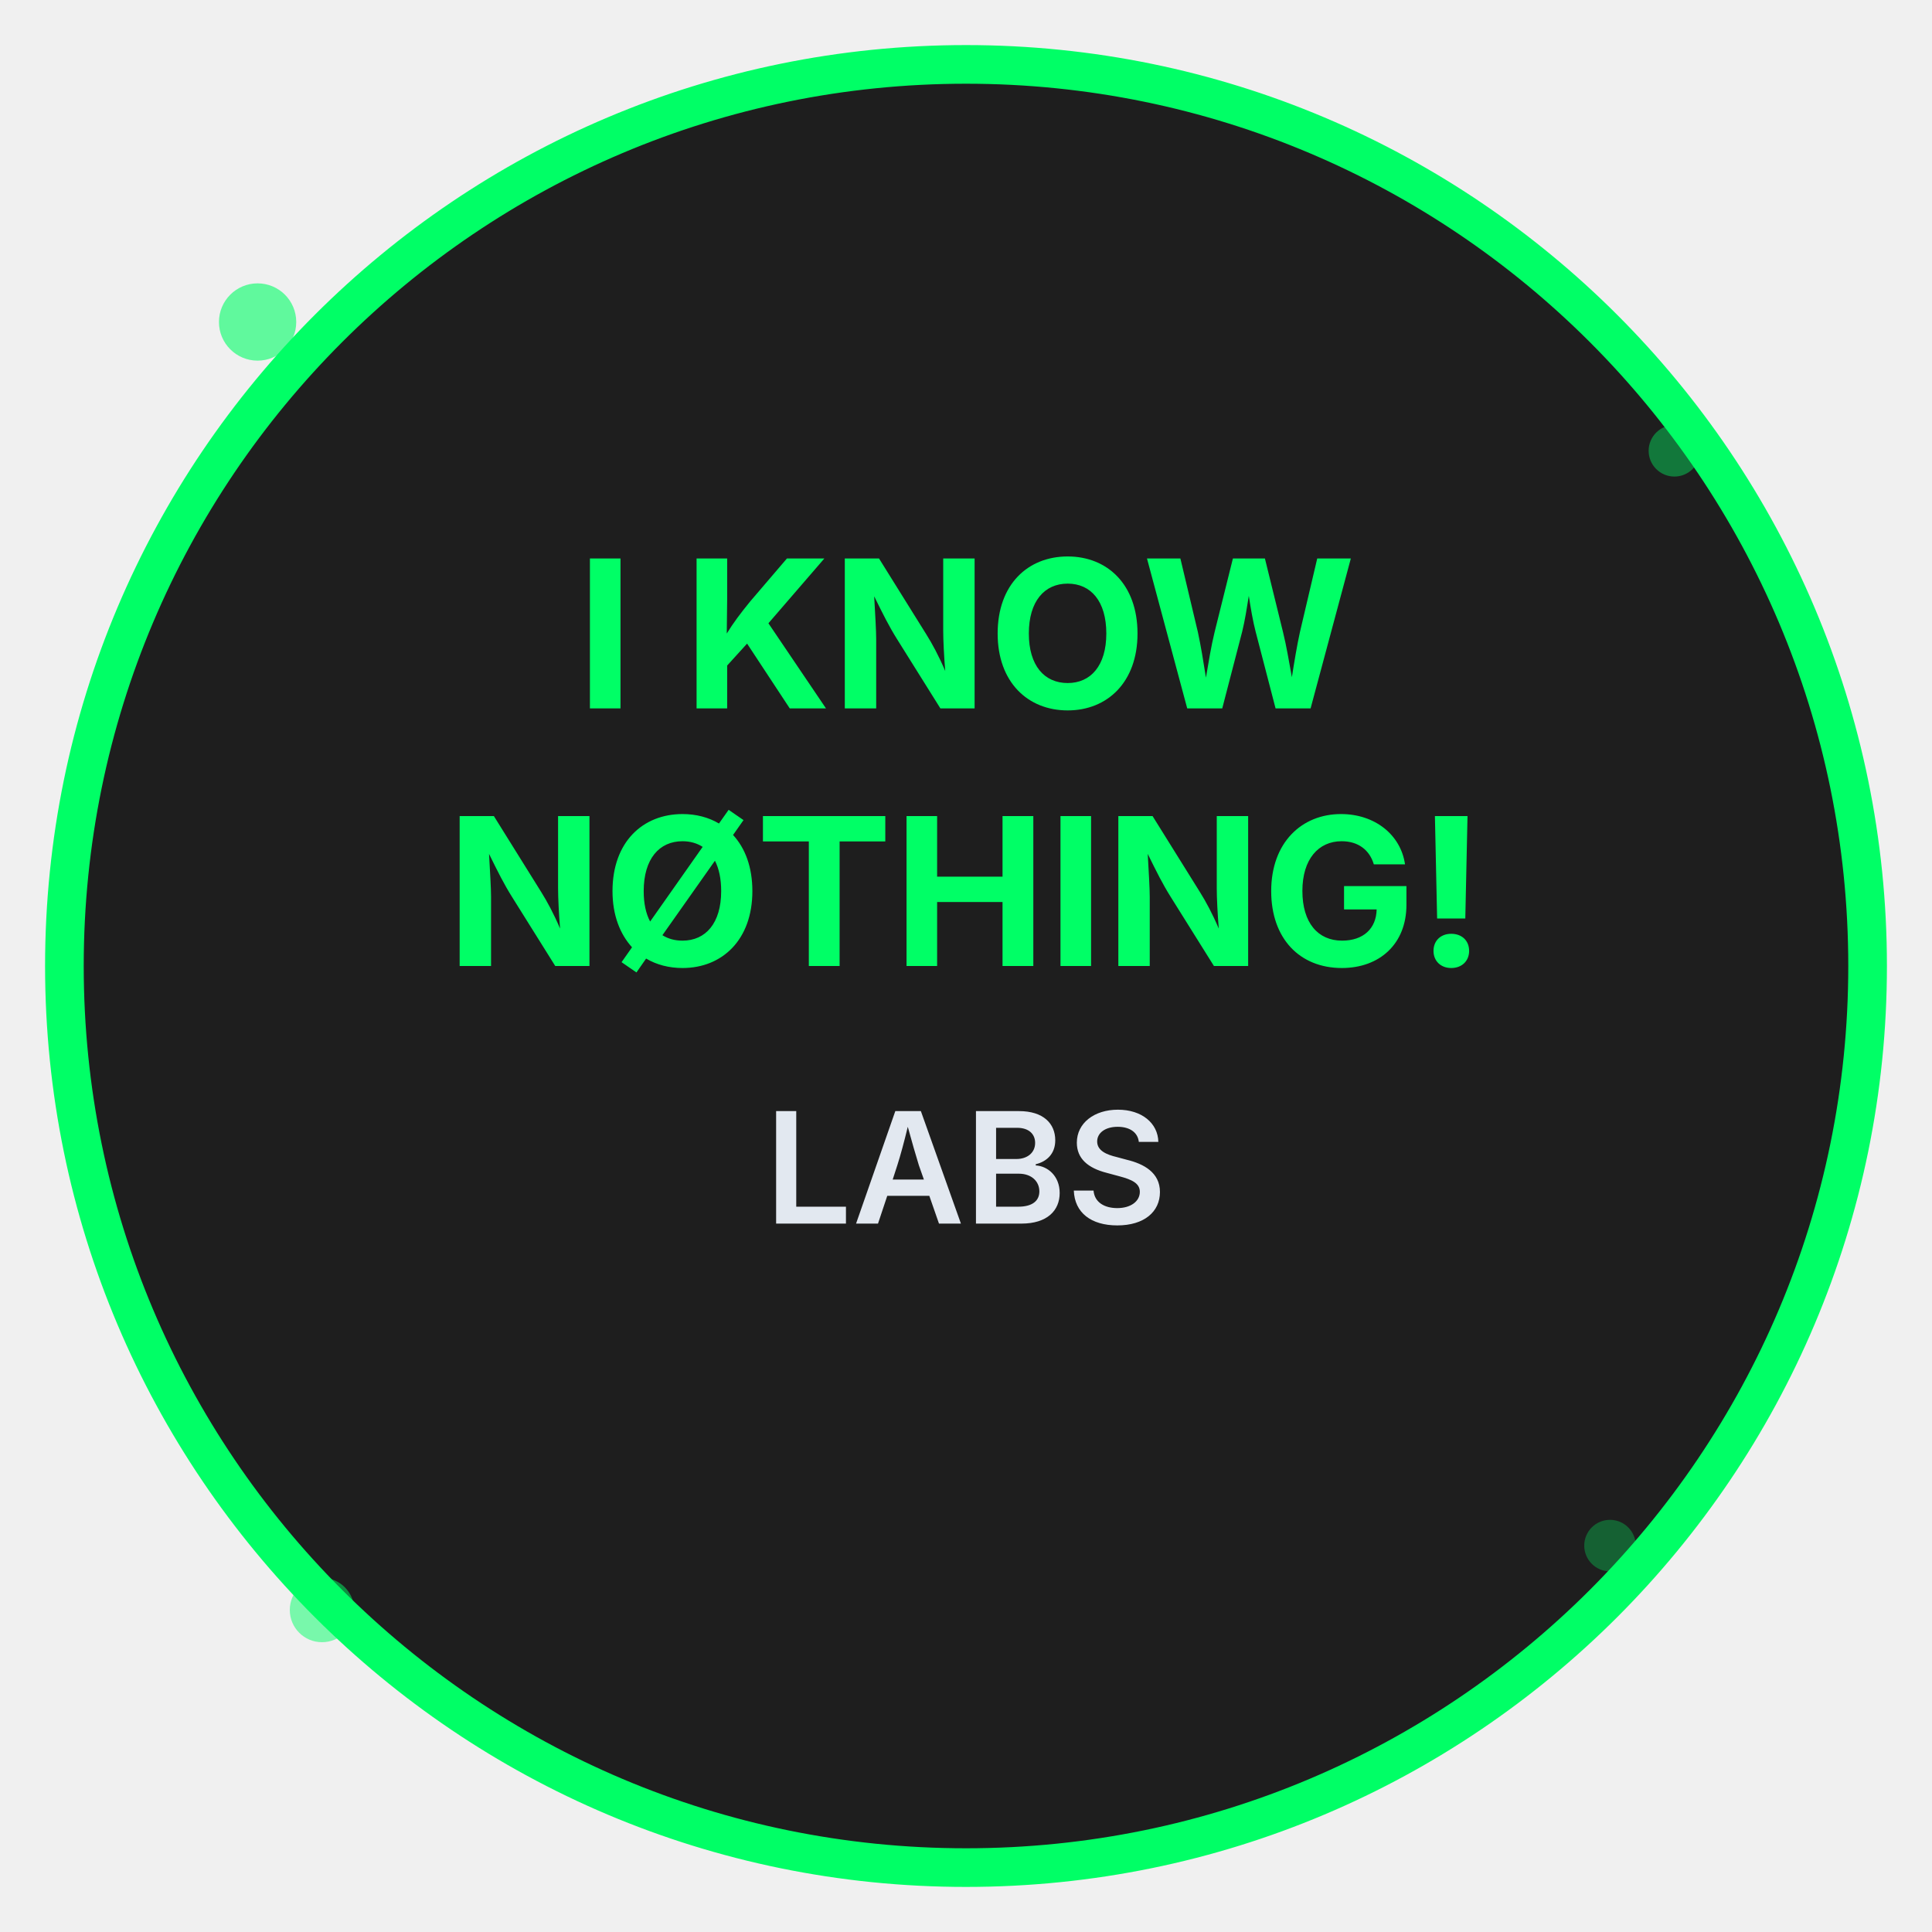
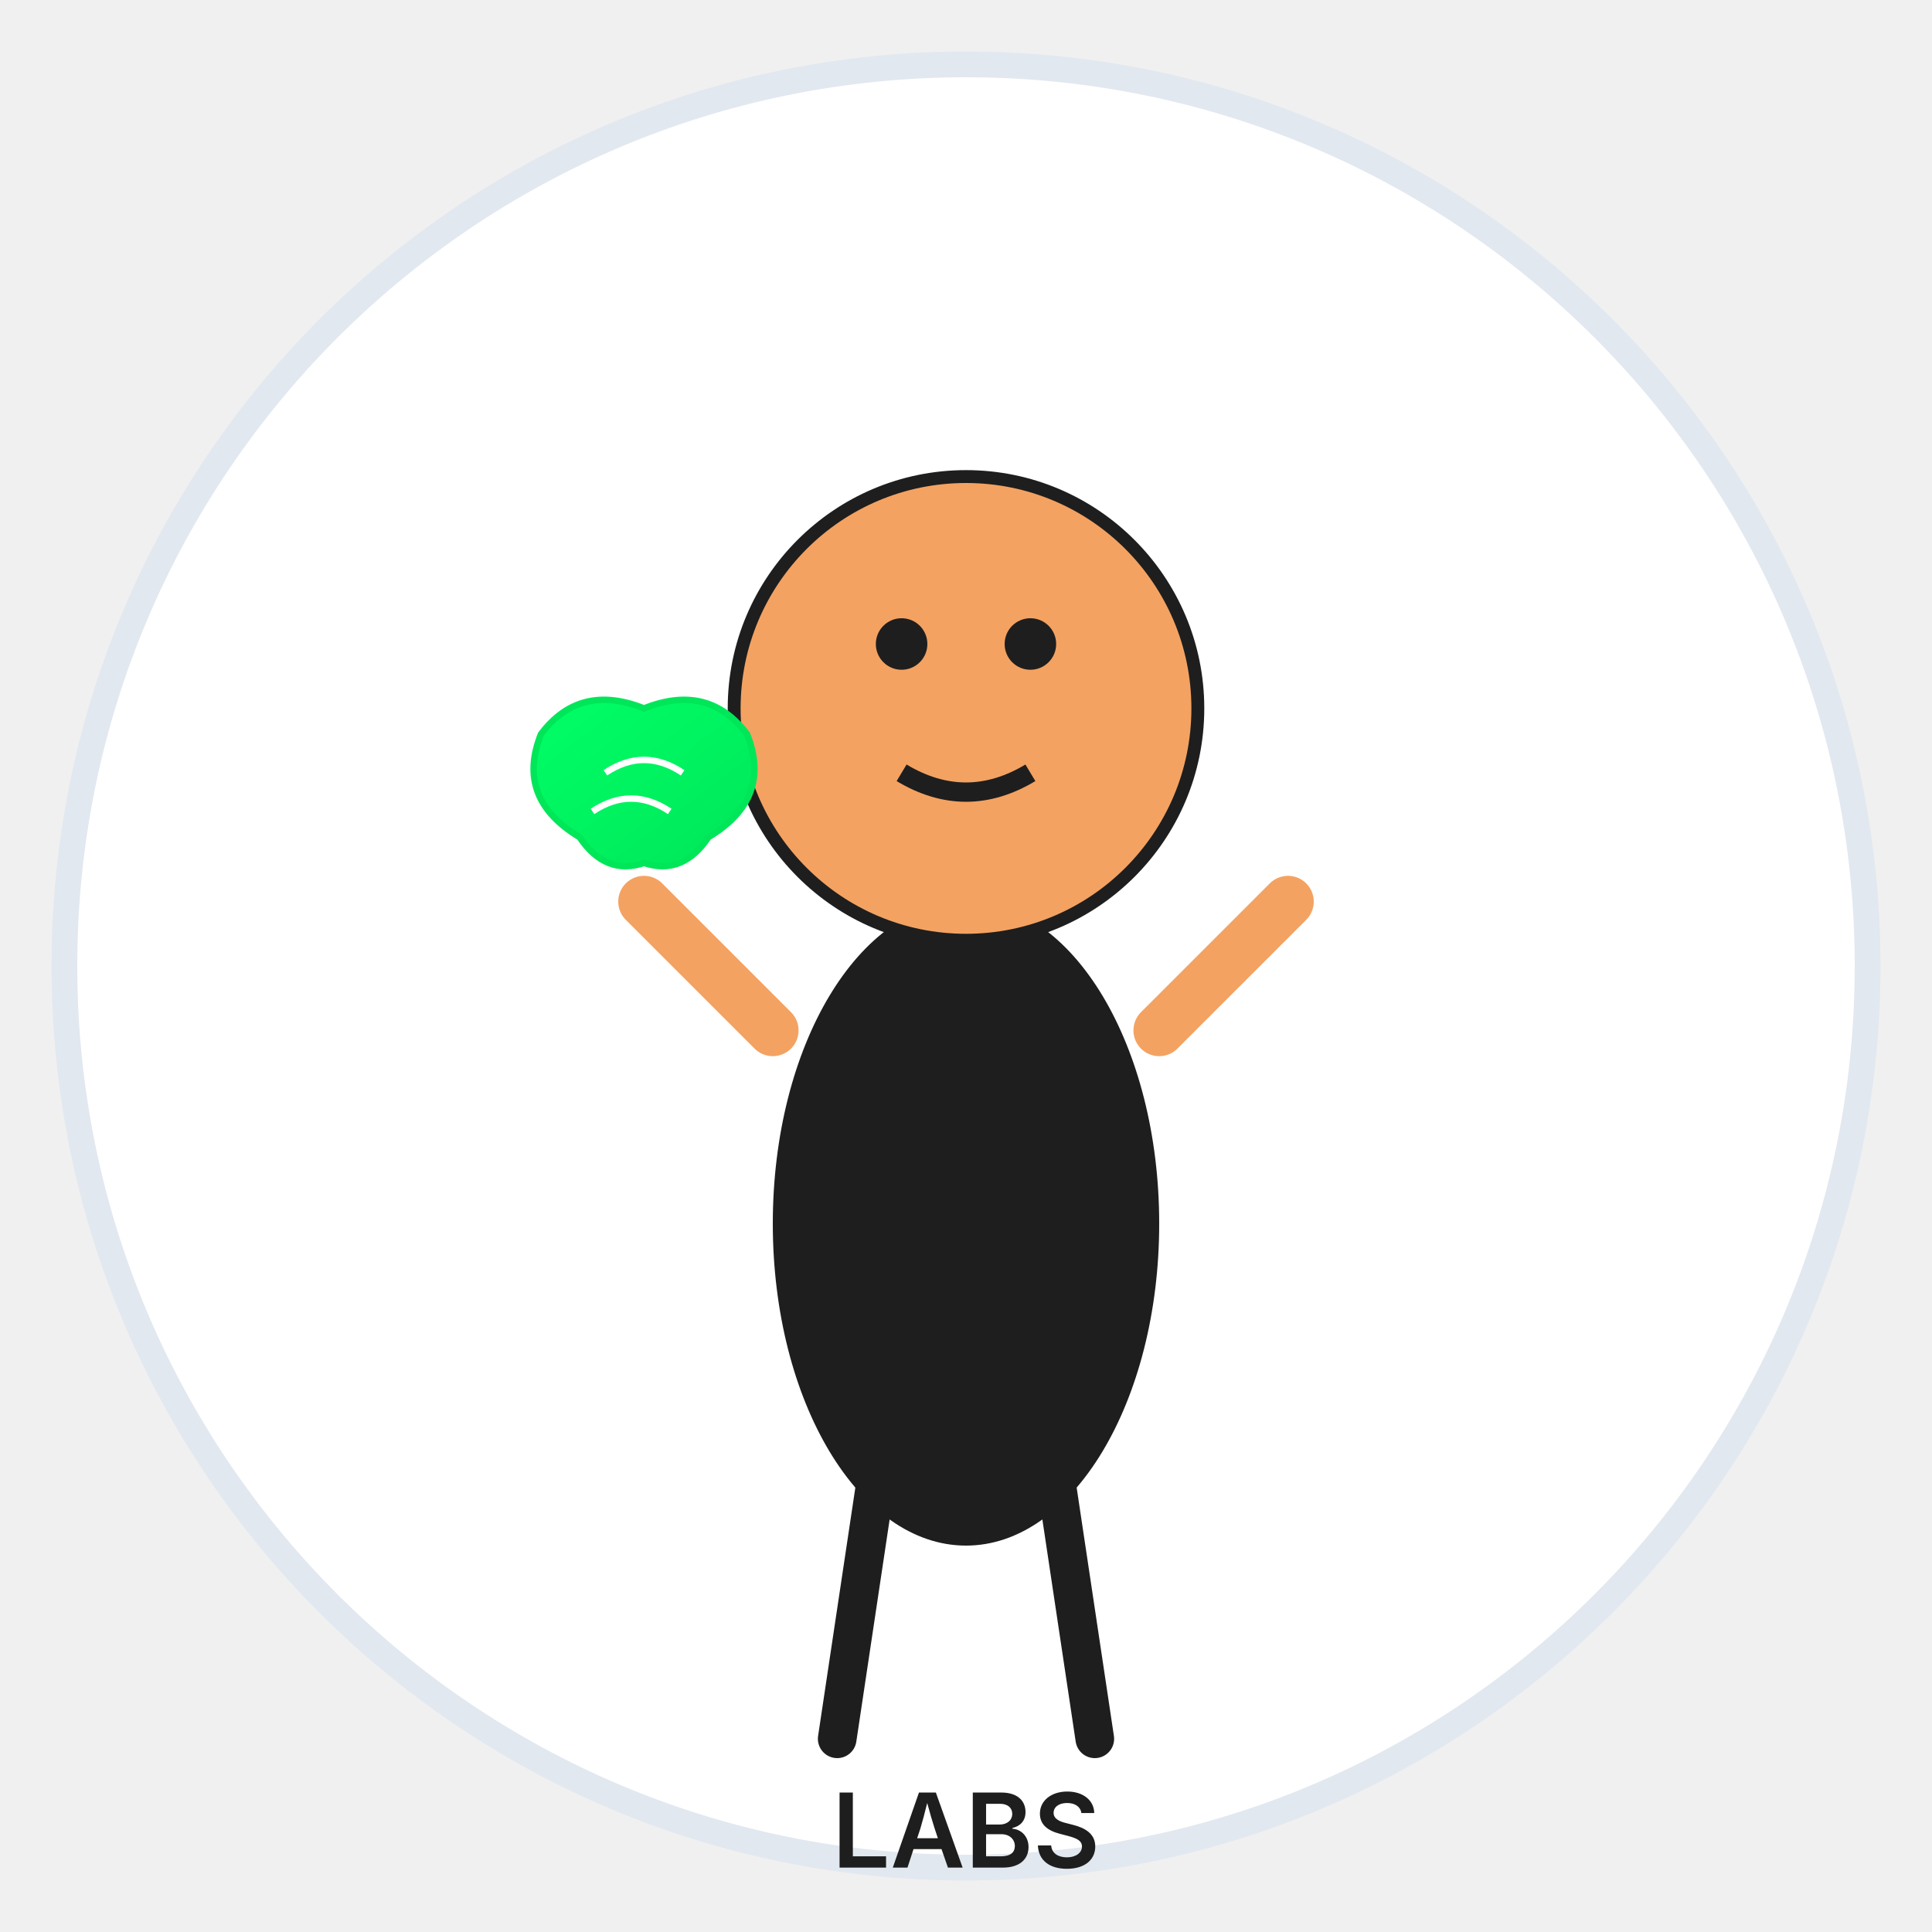
<svg xmlns="http://www.w3.org/2000/svg" width="150" height="150" viewBox="0 0 150 150">
  <defs>
-     <style>
-       .brand-text { font-family: 'Inter', -apple-system, BlinkMacSystemFont, 'Segoe UI', sans-serif; }
-     </style>
+     <linearGradient id="brainGrad" x1="0%" y1="0%" x2="100%" y2="100%">
+       <stop offset="0%" stop-color="#00FF66" />
+       <stop offset="100%" stop-color="#00E659" />
+     </linearGradient>
  </defs>
-   <circle cx="75" cy="75" r="70" fill="#1e1e1e" stroke="#00FF66" stroke-width="3" />
-   <text x="75" y="55" class="brand-text" font-size="16" font-weight="700" text-anchor="middle" fill="#00FF66">I KNOW</text>
-   <text x="75" y="75" class="brand-text" font-size="16" font-weight="700" text-anchor="middle" fill="#00FF66">NØTHING!</text>
-   <text x="75" y="95" class="brand-text" font-size="12" font-weight="600" text-anchor="middle" fill="#e2e8f0">LABS</text>
-   <circle cx="20" cy="25" r="3" fill="#00FF66" opacity="0.6" />
-   <circle cx="130" cy="35" r="2" fill="#00FF66" opacity="0.4" />
-   <circle cx="25" cy="125" r="2.5" fill="#00FF66" opacity="0.5" />
-   <circle cx="125" cy="120" r="2" fill="#00FF66" opacity="0.3" />
+   <circle cx="75" cy="75" r="70" fill="#ffffff" stroke="#e2e8f0" stroke-width="2" />
+   <ellipse cx="75" cy="95" rx="15" ry="25" fill="#1e1e1e" />
+   <circle cx="75" cy="55" r="18" fill="#f4a261" stroke="#1e1e1e" stroke-width="1" />
+   <circle cx="70" cy="50" r="2" fill="#1e1e1e" />
+   <circle cx="80" cy="50" r="2" fill="#1e1e1e" />
+   <path d="M 70 60 Q 75 63 80 60" stroke="#1e1e1e" stroke-width="1.5" fill="none" />
+   <path d="M 60 80 Q 55 75 50 70" stroke="#f4a261" stroke-width="4" fill="none" stroke-linecap="round" />
+   <path d="M 90 80 Q 95 75 100 70" stroke="#f4a261" stroke-width="4" fill="none" stroke-linecap="round" />
+   <g transform="translate(45,65)">
+     <path d="M 0 0 Q -5 -3 -3 -8 Q 0 -12 5 -10 Q 10 -12 13 -8 Q 15 -3 10 0 Q 8 3 5 2 Q 2 3 0 0" fill="url(#brainGrad)" stroke="#00E659" stroke-width="0.5" />
+     <path d="M 2 -5 Q 5 -7 8 -5" stroke="#ffffff" stroke-width="0.5" fill="none" />
+     <path d="M 1 -2 Q 4 -4 7 -2" stroke="#ffffff" stroke-width="0.5" fill="none" />
+   </g>
+   <path d="M 68 115 L 65 135" stroke="#1e1e1e" stroke-width="3" stroke-linecap="round" />
+   <path d="M 82 115 L 85 135" stroke="#1e1e1e" stroke-width="3" stroke-linecap="round" />
+   <text x="75" y="145" font-family="Inter, Arial, sans-serif" font-size="8" font-weight="600" text-anchor="middle" fill="#1e1e1e">LABS</text>
</svg>
